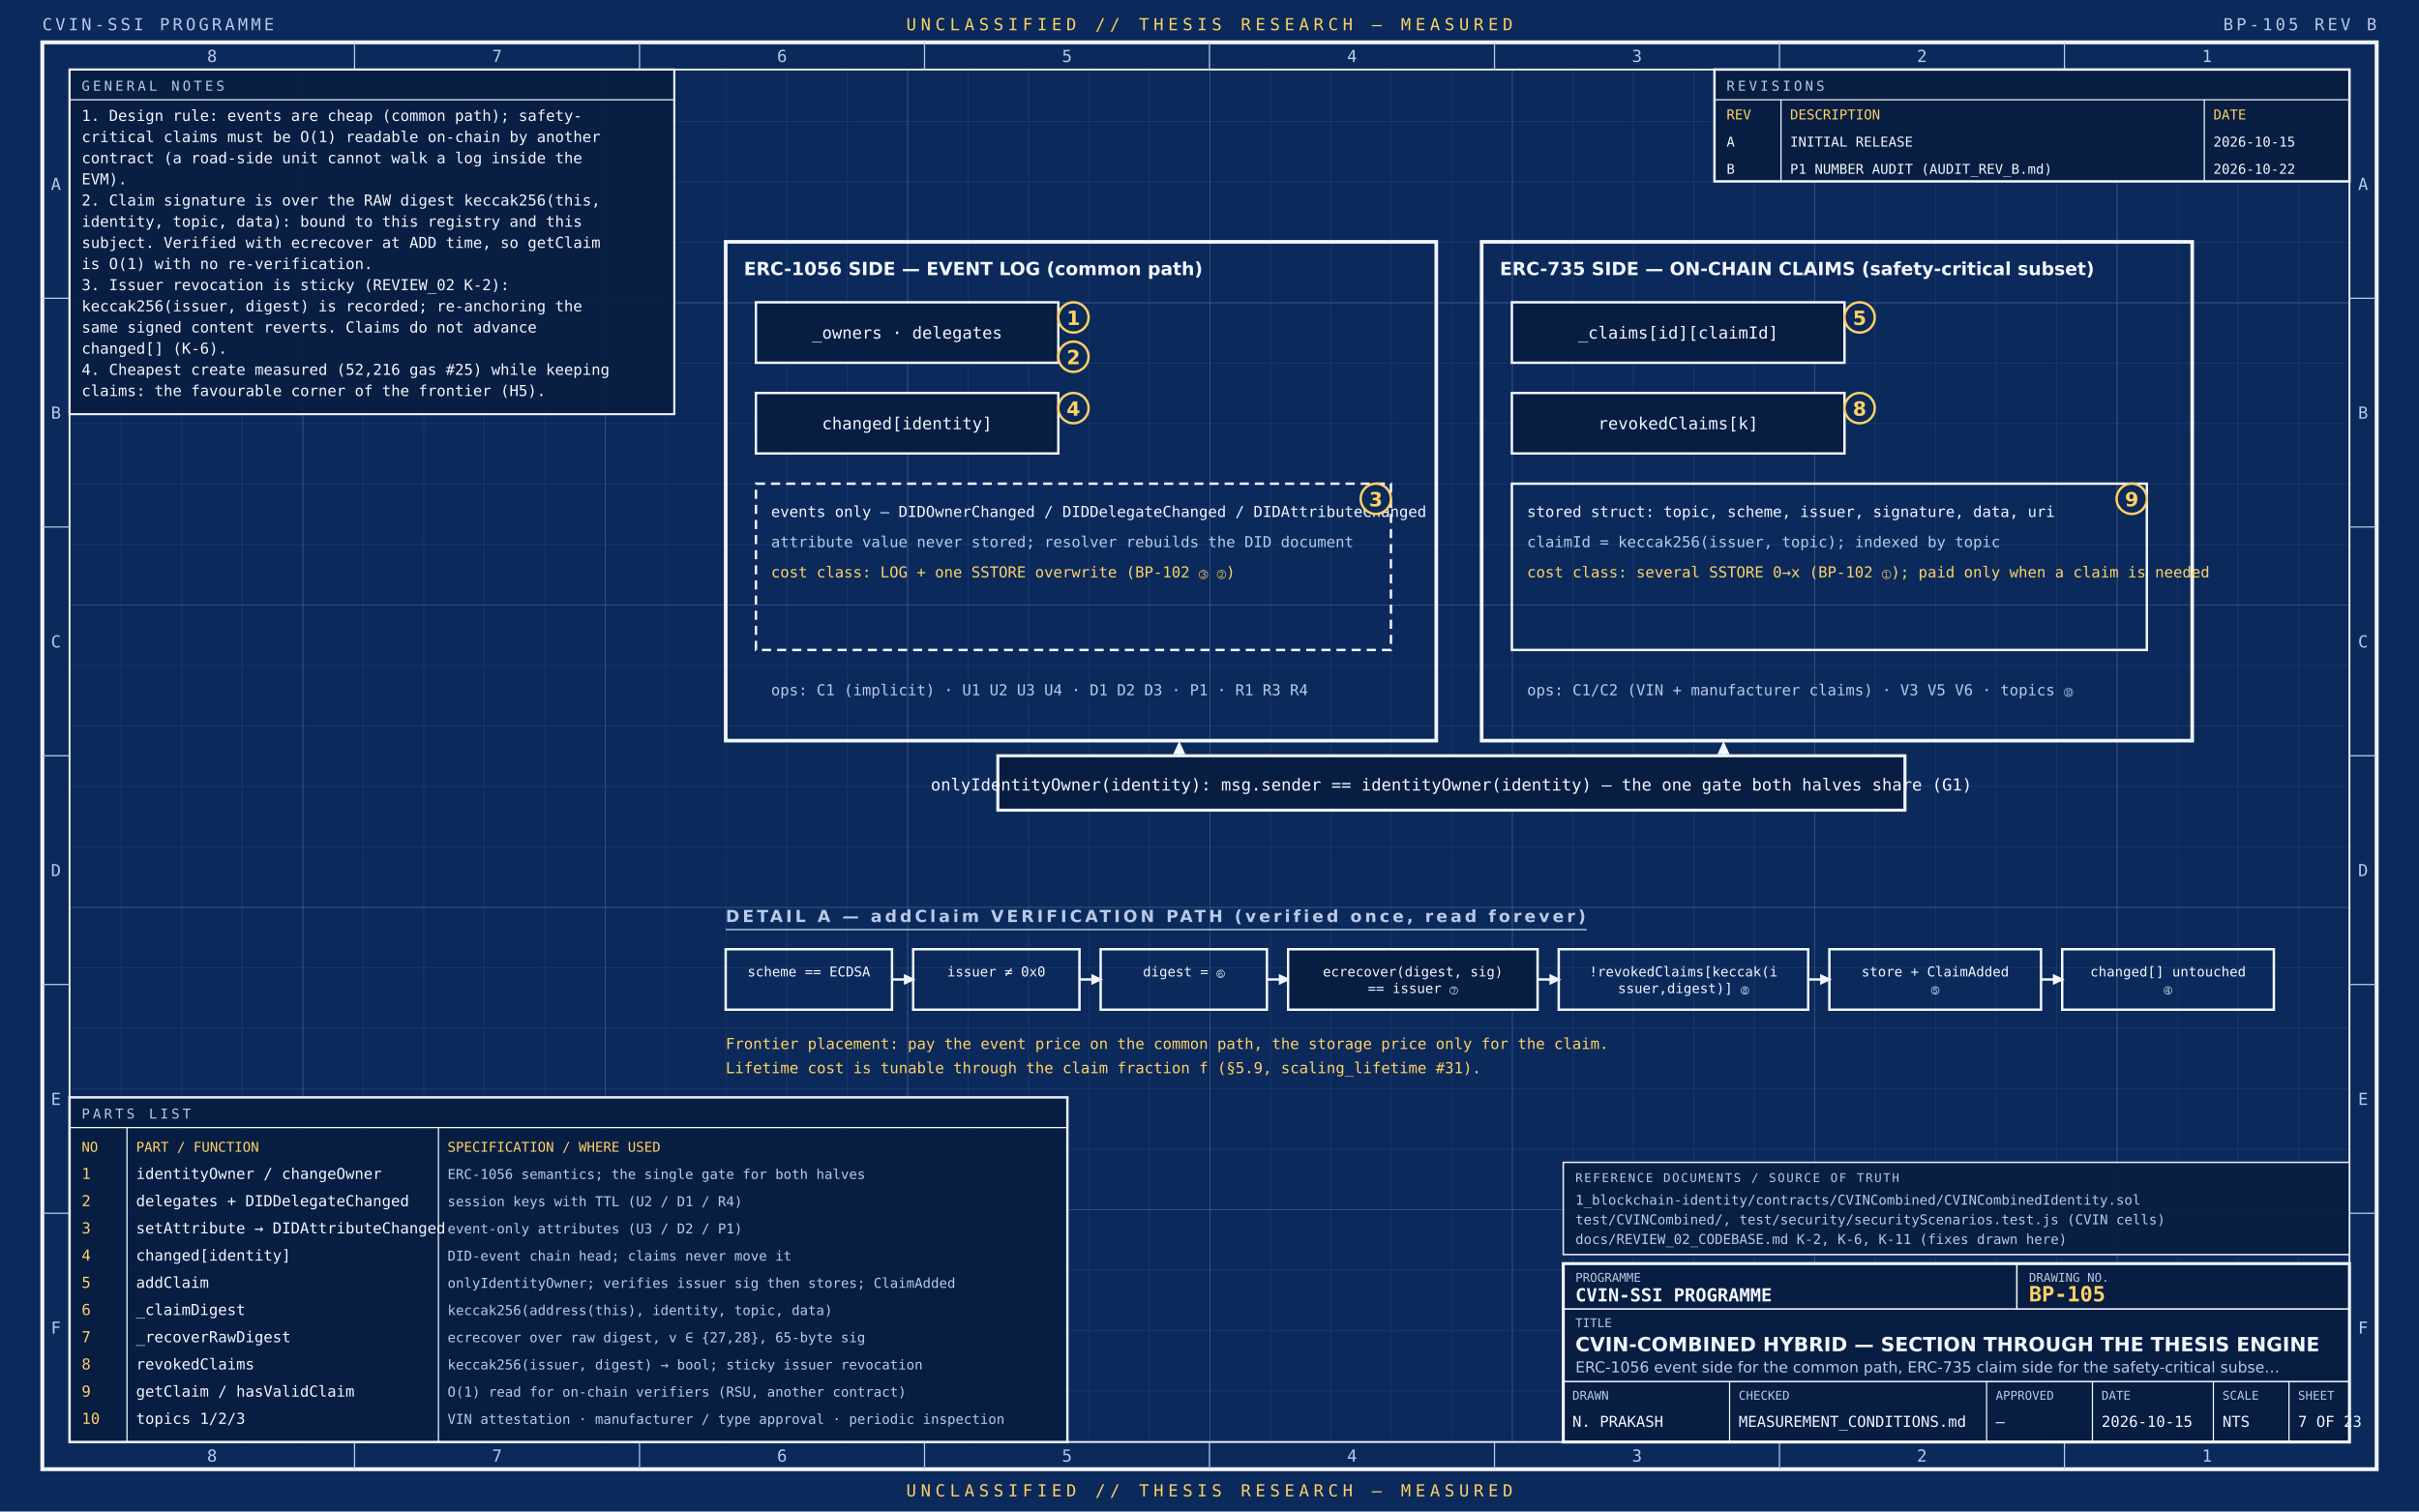
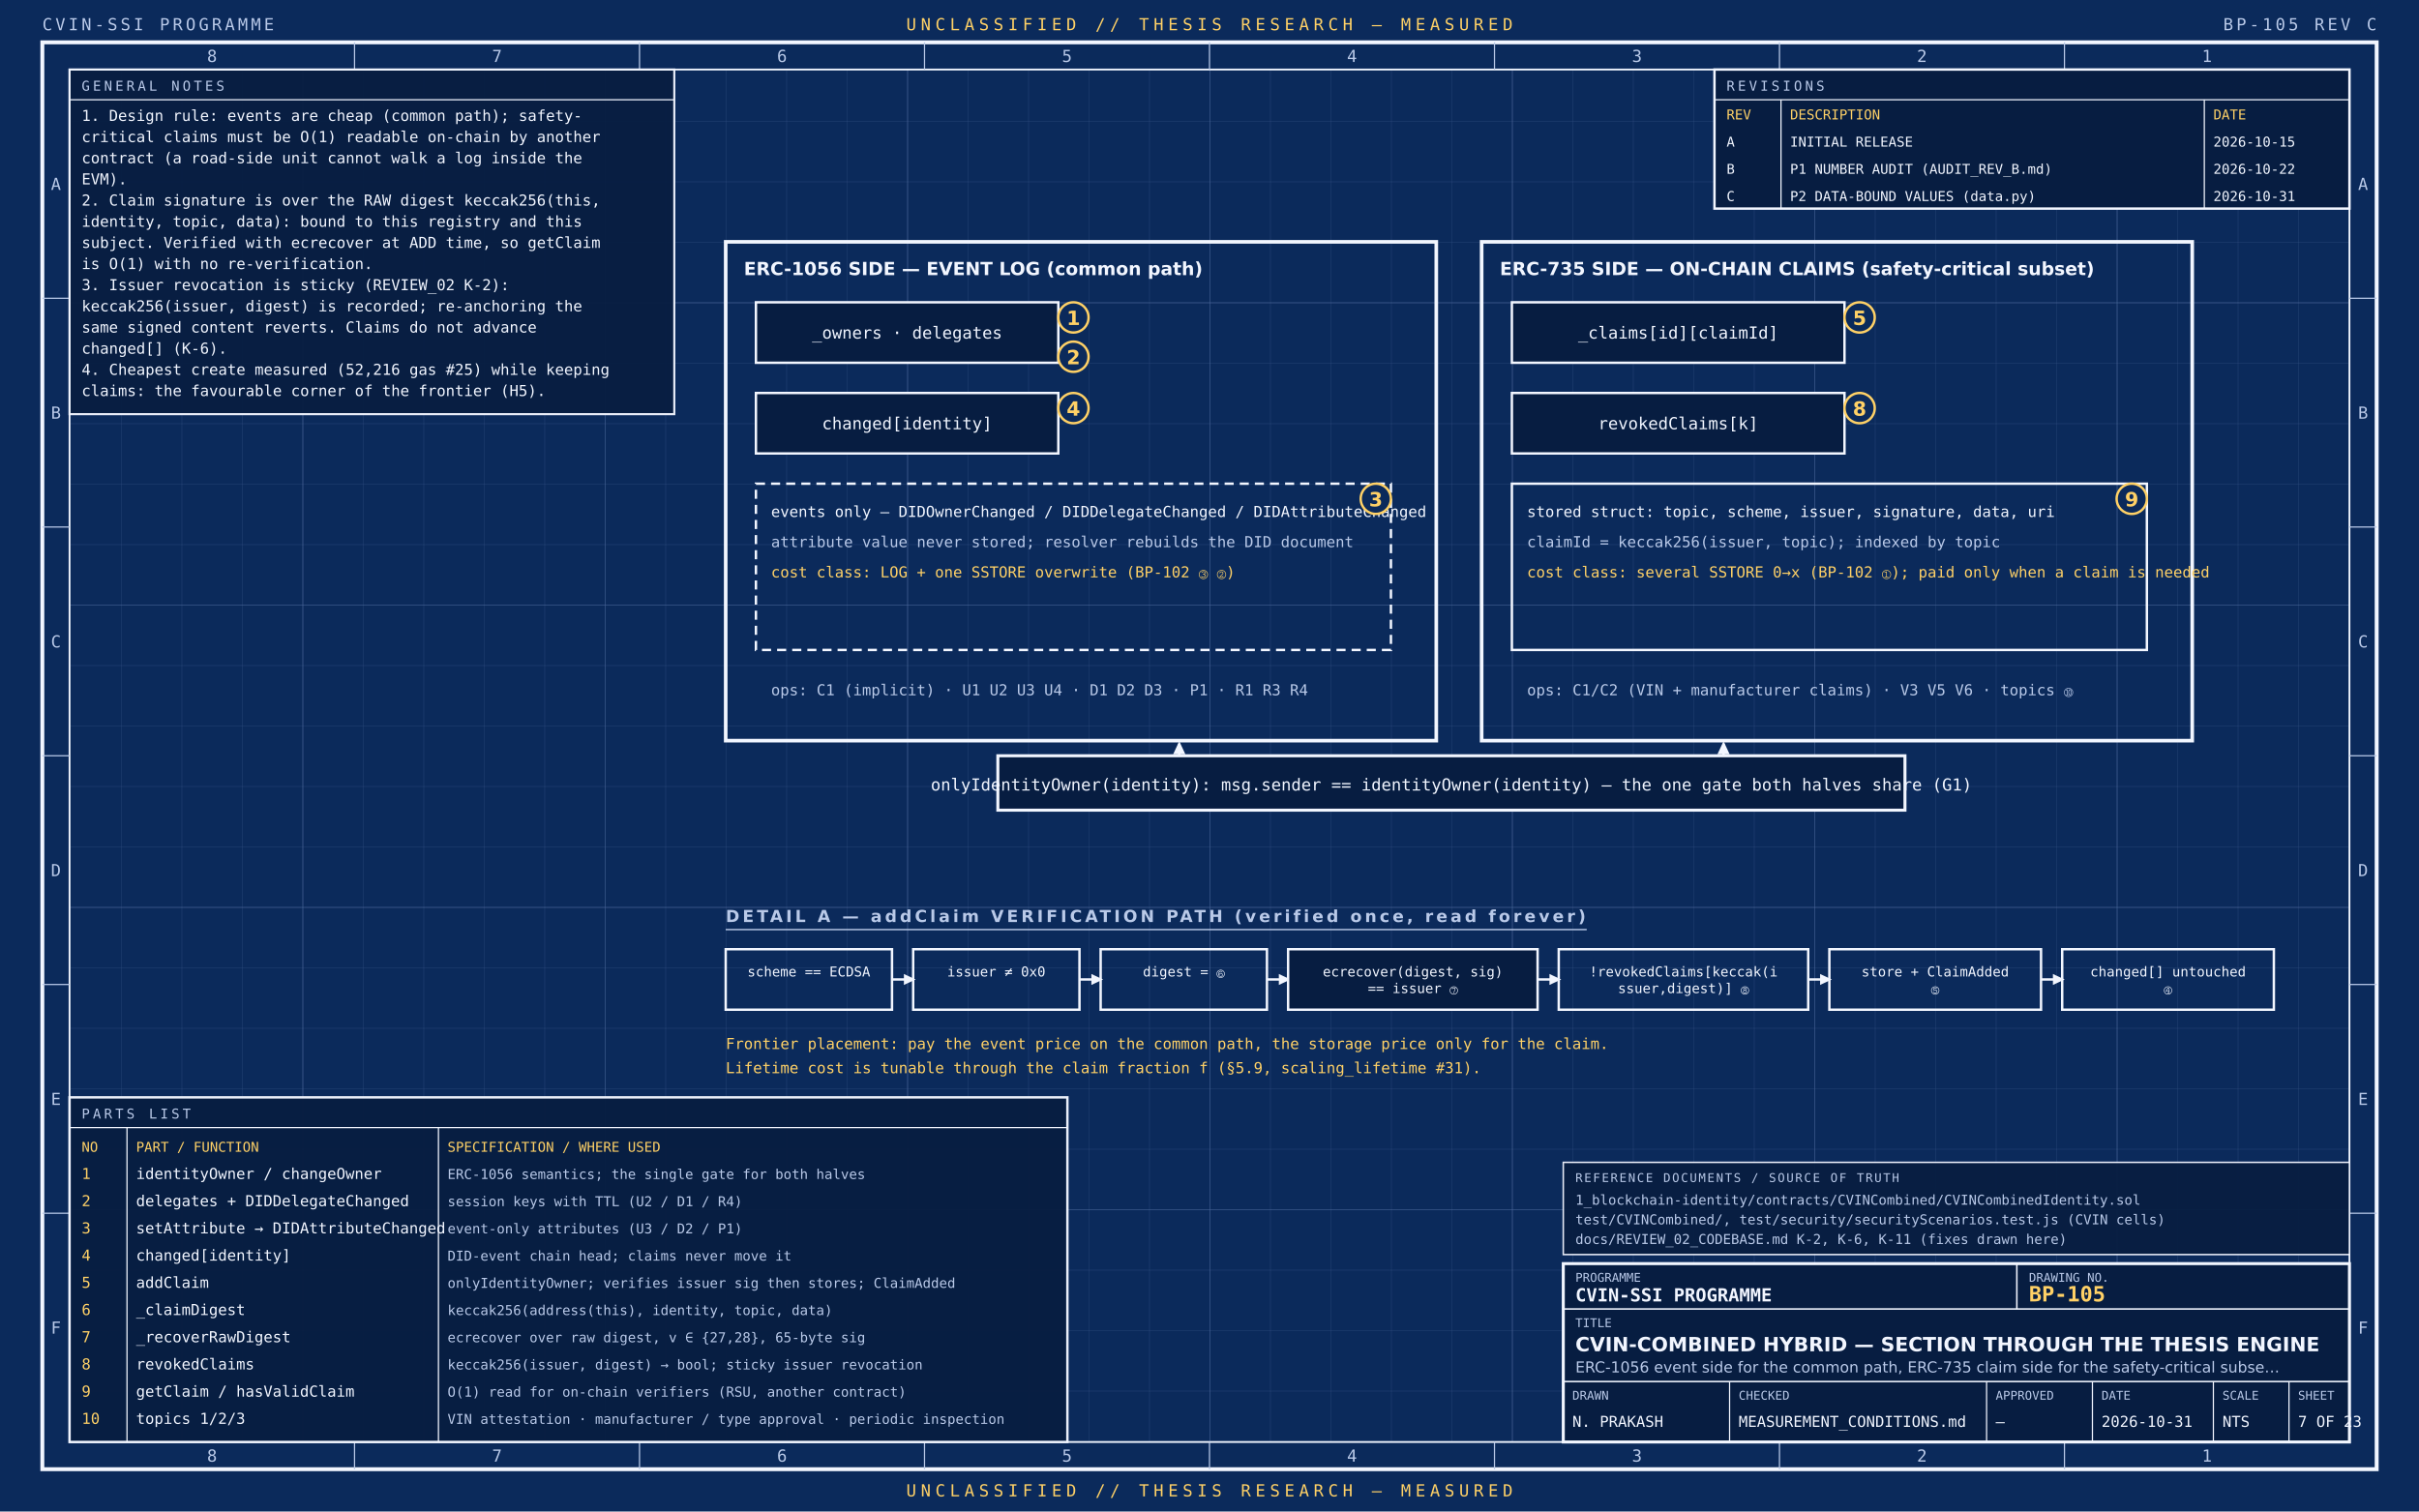
<svg xmlns="http://www.w3.org/2000/svg" width="1600" height="1000" viewBox="0 0 1600 1000">
  <defs>
    <pattern id="grid" width="40" height="40" patternUnits="userSpaceOnUse">
      <path d="M 40 0 L 0 0 0 40" fill="none" stroke="#5c78ad" stroke-width="0.35" opacity="0.55" />
    </pattern>
    <pattern id="grid2" width="200" height="200" patternUnits="userSpaceOnUse">
      <path d="M 200 0 L 0 0 0 200" fill="none" stroke="#5c78ad" stroke-width="0.7" opacity="0.6" />
    </pattern>
  </defs>
  <rect width="1600" height="1000" fill="#0b2a5b" />
  <rect x="46" y="46" width="1508" height="908" fill="url(#grid)" />
  <rect x="46" y="46" width="1508" height="908" fill="url(#grid2)" />
  <rect x="28" y="28" width="1544" height="944" fill="none" stroke="#f2f6ff" stroke-width="2.6" />
  <rect x="46" y="46" width="1508" height="908" fill="none" stroke="#f2f6ff" stroke-width="1.2" />
  <text x="140.25" y="41" font-family="DejaVu Sans Mono, Menlo, Consolas, monospace" font-size="11" fill="#b9c9e8" text-anchor="middle">8</text>
  <text x="140.25" y="967" font-family="DejaVu Sans Mono, Menlo, Consolas, monospace" font-size="11" fill="#b9c9e8" text-anchor="middle">8</text>
  <text x="328.75" y="41" font-family="DejaVu Sans Mono, Menlo, Consolas, monospace" font-size="11" fill="#b9c9e8" text-anchor="middle">7</text>
  <text x="328.75" y="967" font-family="DejaVu Sans Mono, Menlo, Consolas, monospace" font-size="11" fill="#b9c9e8" text-anchor="middle">7</text>
  <line x1="234.5" y1="28" x2="234.5" y2="46" stroke="#b9c9e8" stroke-width="0.8" />
  <line x1="234.5" y1="954" x2="234.5" y2="972" stroke="#b9c9e8" stroke-width="0.8" />
  <text x="517.25" y="41" font-family="DejaVu Sans Mono, Menlo, Consolas, monospace" font-size="11" fill="#b9c9e8" text-anchor="middle">6</text>
  <text x="517.25" y="967" font-family="DejaVu Sans Mono, Menlo, Consolas, monospace" font-size="11" fill="#b9c9e8" text-anchor="middle">6</text>
  <line x1="423.0" y1="28" x2="423.0" y2="46" stroke="#b9c9e8" stroke-width="0.8" />
  <line x1="423.0" y1="954" x2="423.0" y2="972" stroke="#b9c9e8" stroke-width="0.8" />
  <text x="705.75" y="41" font-family="DejaVu Sans Mono, Menlo, Consolas, monospace" font-size="11" fill="#b9c9e8" text-anchor="middle">5</text>
  <text x="705.75" y="967" font-family="DejaVu Sans Mono, Menlo, Consolas, monospace" font-size="11" fill="#b9c9e8" text-anchor="middle">5</text>
  <line x1="611.5" y1="28" x2="611.5" y2="46" stroke="#b9c9e8" stroke-width="0.8" />
  <line x1="611.5" y1="954" x2="611.5" y2="972" stroke="#b9c9e8" stroke-width="0.8" />
  <text x="894.25" y="41" font-family="DejaVu Sans Mono, Menlo, Consolas, monospace" font-size="11" fill="#b9c9e8" text-anchor="middle">4</text>
  <text x="894.25" y="967" font-family="DejaVu Sans Mono, Menlo, Consolas, monospace" font-size="11" fill="#b9c9e8" text-anchor="middle">4</text>
  <line x1="800.0" y1="28" x2="800.0" y2="46" stroke="#b9c9e8" stroke-width="0.8" />
  <line x1="800.0" y1="954" x2="800.0" y2="972" stroke="#b9c9e8" stroke-width="0.8" />
  <text x="1082.75" y="41" font-family="DejaVu Sans Mono, Menlo, Consolas, monospace" font-size="11" fill="#b9c9e8" text-anchor="middle">3</text>
  <text x="1082.75" y="967" font-family="DejaVu Sans Mono, Menlo, Consolas, monospace" font-size="11" fill="#b9c9e8" text-anchor="middle">3</text>
  <line x1="988.5" y1="28" x2="988.5" y2="46" stroke="#b9c9e8" stroke-width="0.8" />
  <line x1="988.5" y1="954" x2="988.5" y2="972" stroke="#b9c9e8" stroke-width="0.8" />
  <text x="1271.25" y="41" font-family="DejaVu Sans Mono, Menlo, Consolas, monospace" font-size="11" fill="#b9c9e8" text-anchor="middle">2</text>
  <text x="1271.25" y="967" font-family="DejaVu Sans Mono, Menlo, Consolas, monospace" font-size="11" fill="#b9c9e8" text-anchor="middle">2</text>
  <line x1="1177.0" y1="28" x2="1177.0" y2="46" stroke="#b9c9e8" stroke-width="0.8" />
  <line x1="1177.0" y1="954" x2="1177.0" y2="972" stroke="#b9c9e8" stroke-width="0.8" />
  <text x="1459.75" y="41" font-family="DejaVu Sans Mono, Menlo, Consolas, monospace" font-size="11" fill="#b9c9e8" text-anchor="middle">1</text>
  <text x="1459.75" y="967" font-family="DejaVu Sans Mono, Menlo, Consolas, monospace" font-size="11" fill="#b9c9e8" text-anchor="middle">1</text>
  <line x1="1365.5" y1="28" x2="1365.5" y2="46" stroke="#b9c9e8" stroke-width="0.8" />
  <line x1="1365.5" y1="954" x2="1365.5" y2="972" stroke="#b9c9e8" stroke-width="0.8" />
  <text x="37" y="125.667" font-family="DejaVu Sans Mono, Menlo, Consolas, monospace" font-size="11" fill="#b9c9e8" text-anchor="middle">A</text>
  <text x="1563" y="125.667" font-family="DejaVu Sans Mono, Menlo, Consolas, monospace" font-size="11" fill="#b9c9e8" text-anchor="middle">A</text>
  <text x="37" y="277.0" font-family="DejaVu Sans Mono, Menlo, Consolas, monospace" font-size="11" fill="#b9c9e8" text-anchor="middle">B</text>
  <text x="1563" y="277.0" font-family="DejaVu Sans Mono, Menlo, Consolas, monospace" font-size="11" fill="#b9c9e8" text-anchor="middle">B</text>
  <line x1="28" y1="197.333" x2="46" y2="197.333" stroke="#b9c9e8" stroke-width="0.8" />
  <line x1="1554" y1="197.333" x2="1572" y2="197.333" stroke="#b9c9e8" stroke-width="0.8" />
  <text x="37" y="428.333" font-family="DejaVu Sans Mono, Menlo, Consolas, monospace" font-size="11" fill="#b9c9e8" text-anchor="middle">C</text>
  <text x="1563" y="428.333" font-family="DejaVu Sans Mono, Menlo, Consolas, monospace" font-size="11" fill="#b9c9e8" text-anchor="middle">C</text>
  <line x1="28" y1="348.667" x2="46" y2="348.667" stroke="#b9c9e8" stroke-width="0.8" />
  <line x1="1554" y1="348.667" x2="1572" y2="348.667" stroke="#b9c9e8" stroke-width="0.8" />
  <text x="37" y="579.667" font-family="DejaVu Sans Mono, Menlo, Consolas, monospace" font-size="11" fill="#b9c9e8" text-anchor="middle">D</text>
  <text x="1563" y="579.667" font-family="DejaVu Sans Mono, Menlo, Consolas, monospace" font-size="11" fill="#b9c9e8" text-anchor="middle">D</text>
  <line x1="28" y1="500.0" x2="46" y2="500.0" stroke="#b9c9e8" stroke-width="0.8" />
  <line x1="1554" y1="500.0" x2="1572" y2="500.0" stroke="#b9c9e8" stroke-width="0.8" />
  <text x="37" y="731.0" font-family="DejaVu Sans Mono, Menlo, Consolas, monospace" font-size="11" fill="#b9c9e8" text-anchor="middle">E</text>
  <text x="1563" y="731.0" font-family="DejaVu Sans Mono, Menlo, Consolas, monospace" font-size="11" fill="#b9c9e8" text-anchor="middle">E</text>
  <line x1="28" y1="651.333" x2="46" y2="651.333" stroke="#b9c9e8" stroke-width="0.8" />
  <line x1="1554" y1="651.333" x2="1572" y2="651.333" stroke="#b9c9e8" stroke-width="0.8" />
  <text x="37" y="882.333" font-family="DejaVu Sans Mono, Menlo, Consolas, monospace" font-size="11" fill="#b9c9e8" text-anchor="middle">F</text>
  <text x="1563" y="882.333" font-family="DejaVu Sans Mono, Menlo, Consolas, monospace" font-size="11" fill="#b9c9e8" text-anchor="middle">F</text>
  <line x1="28" y1="802.667" x2="46" y2="802.667" stroke="#b9c9e8" stroke-width="0.8" />
  <line x1="1554" y1="802.667" x2="1572" y2="802.667" stroke="#b9c9e8" stroke-width="0.8" />
  <text x="800.0" y="20" font-family="DejaVu Sans Mono, Menlo, Consolas, monospace" font-size="11" fill="#ffd166" text-anchor="middle" letter-spacing="3">UNCLASSIFIED // THESIS RESEARCH — MEASURED</text>
  <text x="800.0" y="990" font-family="DejaVu Sans Mono, Menlo, Consolas, monospace" font-size="11" fill="#ffd166" text-anchor="middle" letter-spacing="3">UNCLASSIFIED // THESIS RESEARCH — MEASURED</text>
  <text x="28" y="20" font-family="DejaVu Sans Mono, Menlo, Consolas, monospace" font-size="11" fill="#b9c9e8" letter-spacing="2">CVIN-SSI PROGRAMME</text>
-   <text x="1572" y="20" font-family="DejaVu Sans Mono, Menlo, Consolas, monospace" font-size="11" fill="#b9c9e8" text-anchor="end" letter-spacing="2">BP-105  REV B</text>
+   <text x="1572" y="20" font-family="DejaVu Sans Mono, Menlo, Consolas, monospace" font-size="11" fill="#b9c9e8" text-anchor="end" letter-spacing="2">BP-105  REV C</text>
  <rect x="480" y="160" width="470" height="330" rx="0" fill="none" stroke="#f2f6ff" stroke-width="2.4" opacity="1.0" />
  <text x="492" y="182" font-family="DejaVu Sans, Helvetica, Arial, sans-serif" font-size="12" fill="#f2f6ff" text-anchor="start" font-weight="bold" opacity="1.0">ERC-1056 SIDE — EVENT LOG (common path)</text>
  <rect x="500" y="200" width="200" height="40" rx="0" fill="#071d41" stroke="#f2f6ff" stroke-width="1.6" opacity="1.0" />
  <text x="600" y="224" font-family="DejaVu Sans Mono, Menlo, Consolas, monospace" font-size="11" fill="#f2f6ff" text-anchor="middle" font-weight="normal" opacity="1.0">_owners · delegates</text>
  <circle cx="710" cy="210" r="10" fill="#0b2a5b" stroke="#ffd166" stroke-width="1.6" />
  <text x="710" y="215" font-family="DejaVu Sans, Helvetica, Arial, sans-serif" font-size="13" fill="#ffd166" text-anchor="middle" font-weight="bold" opacity="1.0">1</text>
  <circle cx="710" cy="236" r="10" fill="#0b2a5b" stroke="#ffd166" stroke-width="1.6" />
  <text x="710" y="241" font-family="DejaVu Sans, Helvetica, Arial, sans-serif" font-size="13" fill="#ffd166" text-anchor="middle" font-weight="bold" opacity="1.0">2</text>
  <rect x="500" y="260" width="200" height="40" rx="0" fill="#071d41" stroke="#f2f6ff" stroke-width="1.6" opacity="1.0" />
  <text x="600" y="284" font-family="DejaVu Sans Mono, Menlo, Consolas, monospace" font-size="11" fill="#f2f6ff" text-anchor="middle" font-weight="normal" opacity="1.0">changed[identity]</text>
  <circle cx="710" cy="270" r="10" fill="#0b2a5b" stroke="#ffd166" stroke-width="1.6" />
  <text x="710" y="275" font-family="DejaVu Sans, Helvetica, Arial, sans-serif" font-size="13" fill="#ffd166" text-anchor="middle" font-weight="bold" opacity="1.0">4</text>
  <rect x="500" y="320" width="420" height="110" rx="0" fill="none" stroke="#f2f6ff" stroke-width="1.6" opacity="1.0" stroke-dasharray="6,4" />
  <text x="510" y="342" font-family="DejaVu Sans Mono, Menlo, Consolas, monospace" font-size="10" fill="#f2f6ff" text-anchor="start" font-weight="normal" opacity="1.0">events only — DIDOwnerChanged / DIDDelegateChanged / DIDAttributeChanged</text>
  <text x="510" y="362" font-family="DejaVu Sans Mono, Menlo, Consolas, monospace" font-size="10" fill="#b9c9e8" text-anchor="start" font-weight="normal" opacity="1.0">attribute value never stored; resolver rebuilds the DID document</text>
  <text x="510" y="382" font-family="DejaVu Sans Mono, Menlo, Consolas, monospace" font-size="10" fill="#ffd166" text-anchor="start" font-weight="normal" opacity="1.0">cost class: LOG + one SSTORE overwrite (BP-102 ③ ②)</text>
  <circle cx="910" cy="330" r="10" fill="#0b2a5b" stroke="#ffd166" stroke-width="1.6" />
  <text x="910" y="335" font-family="DejaVu Sans, Helvetica, Arial, sans-serif" font-size="13" fill="#ffd166" text-anchor="middle" font-weight="bold" opacity="1.0">3</text>
  <text x="510" y="460" font-family="DejaVu Sans Mono, Menlo, Consolas, monospace" font-size="10" fill="#b9c9e8" text-anchor="start" font-weight="normal" opacity="1.0">ops: C1 (implicit) · U1 U2 U3 U4 · D1 D2 D3 · P1 · R1 R3 R4</text>
  <rect x="980" y="160" width="470" height="330" rx="0" fill="none" stroke="#f2f6ff" stroke-width="2.4" opacity="1.0" />
  <text x="992" y="182" font-family="DejaVu Sans, Helvetica, Arial, sans-serif" font-size="12" fill="#f2f6ff" text-anchor="start" font-weight="bold" opacity="1.0">ERC-735 SIDE — ON-CHAIN CLAIMS (safety-critical subset)</text>
  <rect x="1000" y="200" width="220" height="40" rx="0" fill="#071d41" stroke="#f2f6ff" stroke-width="1.6" opacity="1.0" />
  <text x="1110" y="224" font-family="DejaVu Sans Mono, Menlo, Consolas, monospace" font-size="11" fill="#f2f6ff" text-anchor="middle" font-weight="normal" opacity="1.0">_claims[id][claimId]</text>
  <circle cx="1230" cy="210" r="10" fill="#0b2a5b" stroke="#ffd166" stroke-width="1.6" />
  <text x="1230" y="215" font-family="DejaVu Sans, Helvetica, Arial, sans-serif" font-size="13" fill="#ffd166" text-anchor="middle" font-weight="bold" opacity="1.0">5</text>
  <rect x="1000" y="260" width="220" height="40" rx="0" fill="#071d41" stroke="#f2f6ff" stroke-width="1.6" opacity="1.0" />
  <text x="1110" y="284" font-family="DejaVu Sans Mono, Menlo, Consolas, monospace" font-size="11" fill="#f2f6ff" text-anchor="middle" font-weight="normal" opacity="1.0">revokedClaims[k]</text>
  <circle cx="1230" cy="270" r="10" fill="#0b2a5b" stroke="#ffd166" stroke-width="1.6" />
  <text x="1230" y="275" font-family="DejaVu Sans, Helvetica, Arial, sans-serif" font-size="13" fill="#ffd166" text-anchor="middle" font-weight="bold" opacity="1.0">8</text>
  <rect x="1000" y="320" width="420" height="110" rx="0" fill="none" stroke="#f2f6ff" stroke-width="1.6" opacity="1.0" />
  <text x="1010" y="342" font-family="DejaVu Sans Mono, Menlo, Consolas, monospace" font-size="10" fill="#f2f6ff" text-anchor="start" font-weight="normal" opacity="1.0">stored struct: topic, scheme, issuer, signature, data, uri</text>
  <text x="1010" y="362" font-family="DejaVu Sans Mono, Menlo, Consolas, monospace" font-size="10" fill="#b9c9e8" text-anchor="start" font-weight="normal" opacity="1.0">claimId = keccak256(issuer, topic); indexed by topic</text>
  <text x="1010" y="382" font-family="DejaVu Sans Mono, Menlo, Consolas, monospace" font-size="10" fill="#ffd166" text-anchor="start" font-weight="normal" opacity="1.0">cost class: several SSTORE 0→x (BP-102 ①); paid only when a claim is needed</text>
  <circle cx="1410" cy="330" r="10" fill="#0b2a5b" stroke="#ffd166" stroke-width="1.6" />
  <text x="1410" y="335" font-family="DejaVu Sans, Helvetica, Arial, sans-serif" font-size="13" fill="#ffd166" text-anchor="middle" font-weight="bold" opacity="1.0">9</text>
  <text x="1010" y="460" font-family="DejaVu Sans Mono, Menlo, Consolas, monospace" font-size="10" fill="#b9c9e8" text-anchor="start" font-weight="normal" opacity="1.0">ops: C1/C2 (VIN + manufacturer claims) · V3 V5 V6 · topics ⑩</text>
  <rect x="660" y="500" width="600" height="36" rx="0" fill="#071d41" stroke="#f2f6ff" stroke-width="2.0" opacity="1.0" />
  <text x="960" y="523" font-family="DejaVu Sans Mono, Menlo, Consolas, monospace" font-size="11" fill="#f2f6ff" text-anchor="middle" font-weight="normal" opacity="1.0">onlyIdentityOwner(identity): msg.sender == identityOwner(identity)   — the one gate both halves share (G1)</text>
  <line x1="780" y1="500" x2="780" y2="492" stroke="#f2f6ff" stroke-width="1.6" opacity="1.0" />
  <polygon points="782.958,498.344 780,492 777.042,498.344" fill="#f2f6ff" stroke="#f2f6ff" stroke-width="1.4" />
  <line x1="1140" y1="500" x2="1140" y2="492" stroke="#f2f6ff" stroke-width="1.6" opacity="1.0" />
  <polygon points="1142.958,498.344 1140,492 1137.042,498.344" fill="#f2f6ff" stroke="#f2f6ff" stroke-width="1.4" />
  <text x="480" y="610" font-family="DejaVu Sans, Helvetica, Arial, sans-serif" font-size="11" fill="#b9c9e8" text-anchor="start" font-weight="bold" opacity="1.0" letter-spacing="2">DETAIL A — addClaim VERIFICATION PATH (verified once, read forever)</text>
  <line x1="480" y1="615" x2="1049.5" y2="615" stroke="#b9c9e8" stroke-width="0.9" opacity="1.0" />
  <rect x="480" y="628" width="110" height="40" rx="0" fill="none" stroke="#f2f6ff" stroke-width="1.6" opacity="1.0" />
  <text x="535.0" y="646" font-family="DejaVu Sans Mono, Menlo, Consolas, monospace" font-size="9" fill="#f2f6ff" text-anchor="middle" font-weight="normal" opacity="1.0">scheme == ECDSA</text>
  <line x1="590" y1="648" x2="604" y2="648" stroke="#f2f6ff" stroke-width="1.6" opacity="1.0" />
  <polygon points="598.562,650.536 604,648 598.562,645.464" fill="#f2f6ff" stroke="#f2f6ff" stroke-width="1.4" />
  <rect x="604" y="628" width="110" height="40" rx="0" fill="none" stroke="#f2f6ff" stroke-width="1.6" opacity="1.0" />
  <text x="659.0" y="646" font-family="DejaVu Sans Mono, Menlo, Consolas, monospace" font-size="9" fill="#f2f6ff" text-anchor="middle" font-weight="normal" opacity="1.0">issuer ≠ 0x0</text>
  <line x1="714" y1="648" x2="728" y2="648" stroke="#f2f6ff" stroke-width="1.6" opacity="1.0" />
  <polygon points="722.562,650.536 728,648 722.562,645.464" fill="#f2f6ff" stroke="#f2f6ff" stroke-width="1.4" />
  <rect x="728" y="628" width="110" height="40" rx="0" fill="none" stroke="#f2f6ff" stroke-width="1.6" opacity="1.0" />
  <text x="783.0" y="646" font-family="DejaVu Sans Mono, Menlo, Consolas, monospace" font-size="9" fill="#f2f6ff" text-anchor="middle" font-weight="normal" opacity="1.0">digest = ⑥</text>
  <line x1="838" y1="648" x2="852" y2="648" stroke="#f2f6ff" stroke-width="1.6" opacity="1.0" />
  <polygon points="846.562,650.536 852,648 846.562,645.464" fill="#f2f6ff" stroke="#f2f6ff" stroke-width="1.4" />
  <rect x="852" y="628" width="165" height="40" rx="0" fill="#071d41" stroke="#f2f6ff" stroke-width="1.6" opacity="1.0" />
  <text x="934.5" y="646" font-family="DejaVu Sans Mono, Menlo, Consolas, monospace" font-size="9" fill="#f2f6ff" text-anchor="middle" font-weight="normal" opacity="1.0">ecrecover(digest, sig)</text>
  <text x="934.5" y="657" font-family="DejaVu Sans Mono, Menlo, Consolas, monospace" font-size="9" fill="#f2f6ff" text-anchor="middle" font-weight="normal" opacity="1.0">== issuer  ⑦</text>
  <line x1="1017" y1="648" x2="1031" y2="648" stroke="#f2f6ff" stroke-width="1.6" opacity="1.0" />
  <polygon points="1025.562,650.536 1031,648 1025.562,645.464" fill="#f2f6ff" stroke="#f2f6ff" stroke-width="1.4" />
  <rect x="1031" y="628" width="165" height="40" rx="0" fill="none" stroke="#f2f6ff" stroke-width="1.6" opacity="1.0" />
  <text x="1113.5" y="646" font-family="DejaVu Sans Mono, Menlo, Consolas, monospace" font-size="9" fill="#f2f6ff" text-anchor="middle" font-weight="normal" opacity="1.0">!revokedClaims[keccak(i</text>
  <text x="1113.5" y="657" font-family="DejaVu Sans Mono, Menlo, Consolas, monospace" font-size="9" fill="#f2f6ff" text-anchor="middle" font-weight="normal" opacity="1.0">ssuer,digest)]  ⑧</text>
  <line x1="1196" y1="648" x2="1210" y2="648" stroke="#f2f6ff" stroke-width="1.6" opacity="1.0" />
  <polygon points="1204.562,650.536 1210,648 1204.562,645.464" fill="#f2f6ff" stroke="#f2f6ff" stroke-width="1.4" />
  <rect x="1210" y="628" width="140" height="40" rx="0" fill="none" stroke="#f2f6ff" stroke-width="1.6" opacity="1.0" />
  <text x="1280.0" y="646" font-family="DejaVu Sans Mono, Menlo, Consolas, monospace" font-size="9" fill="#f2f6ff" text-anchor="middle" font-weight="normal" opacity="1.0">store + ClaimAdded</text>
  <text x="1280.0" y="657" font-family="DejaVu Sans Mono, Menlo, Consolas, monospace" font-size="9" fill="#f2f6ff" text-anchor="middle" font-weight="normal" opacity="1.0">⑤</text>
  <line x1="1350" y1="648" x2="1364" y2="648" stroke="#f2f6ff" stroke-width="1.6" opacity="1.0" />
  <polygon points="1358.562,650.536 1364,648 1358.562,645.464" fill="#f2f6ff" stroke="#f2f6ff" stroke-width="1.4" />
  <rect x="1364" y="628" width="140" height="40" rx="0" fill="none" stroke="#f2f6ff" stroke-width="1.6" opacity="1.0" />
  <text x="1434.0" y="646" font-family="DejaVu Sans Mono, Menlo, Consolas, monospace" font-size="9" fill="#f2f6ff" text-anchor="middle" font-weight="normal" opacity="1.0">changed[] untouched</text>
  <text x="1434.0" y="657" font-family="DejaVu Sans Mono, Menlo, Consolas, monospace" font-size="9" fill="#f2f6ff" text-anchor="middle" font-weight="normal" opacity="1.0">④</text>
  <text x="480" y="694" font-family="DejaVu Sans Mono, Menlo, Consolas, monospace" font-size="10" fill="#ffd166" text-anchor="start" font-weight="normal" opacity="1.0">Frontier placement: pay the event price on the common path, the storage price only for the claim.</text>
  <text x="480" y="710" font-family="DejaVu Sans Mono, Menlo, Consolas, monospace" font-size="10" fill="#ffd166" text-anchor="start" font-weight="normal" opacity="1.0">Lifetime cost is tunable through the claim fraction f (§5.9, scaling_lifetime #31).</text>
  <rect x="46" y="46" width="400" height="228" rx="0" fill="#071d41" stroke="#f2f6ff" stroke-width="1.4" opacity="0.95" />
  <text x="54" y="60" font-family="DejaVu Sans Mono, Menlo, Consolas, monospace" font-size="9" fill="#b9c9e8" text-anchor="start" font-weight="normal" opacity="1.0" letter-spacing="2">GENERAL NOTES</text>
  <line x1="46" y1="66" x2="446" y2="66" stroke="#f2f6ff" stroke-width="0.8" opacity="1.0" />
  <text x="54" y="80" font-family="DejaVu Sans Mono, Menlo, Consolas, monospace" font-size="10" fill="#f2f6ff" text-anchor="start" font-weight="normal" opacity="1.0">1. Design rule: events are cheap (common path); safety-</text>
  <text x="54" y="94" font-family="DejaVu Sans Mono, Menlo, Consolas, monospace" font-size="10" fill="#f2f6ff" text-anchor="start" font-weight="normal" opacity="1.0">   critical claims must be O(1) readable on-chain by another</text>
  <text x="54" y="108" font-family="DejaVu Sans Mono, Menlo, Consolas, monospace" font-size="10" fill="#f2f6ff" text-anchor="start" font-weight="normal" opacity="1.0">   contract (a road-side unit cannot walk a log inside the</text>
  <text x="54" y="122" font-family="DejaVu Sans Mono, Menlo, Consolas, monospace" font-size="10" fill="#f2f6ff" text-anchor="start" font-weight="normal" opacity="1.0">   EVM).</text>
  <text x="54" y="136" font-family="DejaVu Sans Mono, Menlo, Consolas, monospace" font-size="10" fill="#f2f6ff" text-anchor="start" font-weight="normal" opacity="1.0">2. Claim signature is over the RAW digest keccak256(this,</text>
  <text x="54" y="150" font-family="DejaVu Sans Mono, Menlo, Consolas, monospace" font-size="10" fill="#f2f6ff" text-anchor="start" font-weight="normal" opacity="1.0">   identity, topic, data): bound to this registry and this</text>
  <text x="54" y="164" font-family="DejaVu Sans Mono, Menlo, Consolas, monospace" font-size="10" fill="#f2f6ff" text-anchor="start" font-weight="normal" opacity="1.0">   subject. Verified with ecrecover at ADD time, so getClaim</text>
  <text x="54" y="178" font-family="DejaVu Sans Mono, Menlo, Consolas, monospace" font-size="10" fill="#f2f6ff" text-anchor="start" font-weight="normal" opacity="1.0">   is O(1) with no re-verification.</text>
  <text x="54" y="192" font-family="DejaVu Sans Mono, Menlo, Consolas, monospace" font-size="10" fill="#f2f6ff" text-anchor="start" font-weight="normal" opacity="1.0">3. Issuer revocation is sticky (REVIEW_02 K-2):</text>
  <text x="54" y="206" font-family="DejaVu Sans Mono, Menlo, Consolas, monospace" font-size="10" fill="#f2f6ff" text-anchor="start" font-weight="normal" opacity="1.0">   keccak256(issuer, digest) is recorded; re-anchoring the</text>
  <text x="54" y="220" font-family="DejaVu Sans Mono, Menlo, Consolas, monospace" font-size="10" fill="#f2f6ff" text-anchor="start" font-weight="normal" opacity="1.0">   same signed content reverts. Claims do not advance</text>
  <text x="54" y="234" font-family="DejaVu Sans Mono, Menlo, Consolas, monospace" font-size="10" fill="#f2f6ff" text-anchor="start" font-weight="normal" opacity="1.0">   changed[] (K-6).</text>
  <text x="54" y="248" font-family="DejaVu Sans Mono, Menlo, Consolas, monospace" font-size="10" fill="#f2f6ff" text-anchor="start" font-weight="normal" opacity="1.0">4. Cheapest create measured (52,216 gas #25) while keeping</text>
  <text x="54" y="262" font-family="DejaVu Sans Mono, Menlo, Consolas, monospace" font-size="10" fill="#f2f6ff" text-anchor="start" font-weight="normal" opacity="1.0">   claims: the favourable corner of the frontier (H5).</text>
-   <rect x="1134" y="46" width="420" height="74" rx="0" fill="#071d41" stroke="#f2f6ff" stroke-width="1.6" opacity="1.0" />
+   <rect x="1134" y="46" width="420" height="92" rx="0" fill="#071d41" stroke="#f2f6ff" stroke-width="1.6" opacity="1.0" />
  <text x="1142" y="60" font-family="DejaVu Sans Mono, Menlo, Consolas, monospace" font-size="9" fill="#b9c9e8" text-anchor="start" font-weight="normal" opacity="1.0" letter-spacing="2">REVISIONS</text>
  <line x1="1134" y1="66" x2="1554" y2="66" stroke="#f2f6ff" stroke-width="0.8" opacity="1.0" />
  <text x="1142" y="79" font-family="DejaVu Sans Mono, Menlo, Consolas, monospace" font-size="9" fill="#ffd166" text-anchor="start" font-weight="normal" opacity="1.0">REV</text>
  <text x="1184" y="79" font-family="DejaVu Sans Mono, Menlo, Consolas, monospace" font-size="9" fill="#ffd166" text-anchor="start" font-weight="normal" opacity="1.0">DESCRIPTION</text>
  <text x="1464" y="79" font-family="DejaVu Sans Mono, Menlo, Consolas, monospace" font-size="9" fill="#ffd166" text-anchor="start" font-weight="normal" opacity="1.0">DATE</text>
  <text x="1142" y="97" font-family="DejaVu Sans Mono, Menlo, Consolas, monospace" font-size="9" fill="#f2f6ff" text-anchor="start" font-weight="normal" opacity="1.0">A</text>
  <text x="1184" y="97" font-family="DejaVu Sans Mono, Menlo, Consolas, monospace" font-size="9" fill="#f2f6ff" text-anchor="start" font-weight="normal" opacity="1.0">INITIAL RELEASE</text>
  <text x="1464" y="97" font-family="DejaVu Sans Mono, Menlo, Consolas, monospace" font-size="9" fill="#f2f6ff" text-anchor="start" font-weight="normal" opacity="1.0">2026-10-15</text>
  <text x="1142" y="115" font-family="DejaVu Sans Mono, Menlo, Consolas, monospace" font-size="9" fill="#f2f6ff" text-anchor="start" font-weight="normal" opacity="1.0">B</text>
  <text x="1184" y="115" font-family="DejaVu Sans Mono, Menlo, Consolas, monospace" font-size="9" fill="#f2f6ff" text-anchor="start" font-weight="normal" opacity="1.0">P1 NUMBER AUDIT (AUDIT_REV_B.md)</text>
  <text x="1464" y="115" font-family="DejaVu Sans Mono, Menlo, Consolas, monospace" font-size="9" fill="#f2f6ff" text-anchor="start" font-weight="normal" opacity="1.0">2026-10-22</text>
-   <line x1="1178" y1="66" x2="1178" y2="120" stroke="#f2f6ff" stroke-width="0.8" opacity="1.0" />
-   <line x1="1458" y1="66" x2="1458" y2="120" stroke="#f2f6ff" stroke-width="0.8" opacity="1.0" />
+   <text x="1142" y="133" font-family="DejaVu Sans Mono, Menlo, Consolas, monospace" font-size="9" fill="#f2f6ff" text-anchor="start" font-weight="normal" opacity="1.0">C</text>
+   <text x="1184" y="133" font-family="DejaVu Sans Mono, Menlo, Consolas, monospace" font-size="9" fill="#f2f6ff" text-anchor="start" font-weight="normal" opacity="1.0">P2 DATA-BOUND VALUES (data.py)</text>
+   <text x="1464" y="133" font-family="DejaVu Sans Mono, Menlo, Consolas, monospace" font-size="9" fill="#f2f6ff" text-anchor="start" font-weight="normal" opacity="1.0">2026-10-31</text>
+   <line x1="1178" y1="66" x2="1178" y2="138" stroke="#f2f6ff" stroke-width="0.8" opacity="1.0" />
+   <line x1="1458" y1="66" x2="1458" y2="138" stroke="#f2f6ff" stroke-width="0.8" opacity="1.0" />
  <rect x="46" y="726" width="660" height="228" rx="0" fill="#071d41" stroke="#f2f6ff" stroke-width="1.6" opacity="0.96" />
  <text x="54" y="740" font-family="DejaVu Sans Mono, Menlo, Consolas, monospace" font-size="9" fill="#b9c9e8" text-anchor="start" font-weight="normal" opacity="1.0" letter-spacing="2">PARTS LIST</text>
  <line x1="46" y1="746" x2="706" y2="746" stroke="#f2f6ff" stroke-width="0.8" opacity="1.0" />
  <text x="54" y="762" font-family="DejaVu Sans Mono, Menlo, Consolas, monospace" font-size="9" fill="#ffd166" text-anchor="start" font-weight="normal" opacity="1.0">NO</text>
  <text x="90" y="762" font-family="DejaVu Sans Mono, Menlo, Consolas, monospace" font-size="9" fill="#ffd166" text-anchor="start" font-weight="normal" opacity="1.0">PART / FUNCTION</text>
  <text x="296" y="762" font-family="DejaVu Sans Mono, Menlo, Consolas, monospace" font-size="9" fill="#ffd166" text-anchor="start" font-weight="normal" opacity="1.0">SPECIFICATION / WHERE USED</text>
  <text x="54" y="780" font-family="DejaVu Sans Mono, Menlo, Consolas, monospace" font-size="10" fill="#ffd166" text-anchor="start" font-weight="normal" opacity="1.0">1</text>
  <text x="90" y="780" font-family="DejaVu Sans Mono, Menlo, Consolas, monospace" font-size="10" fill="#f2f6ff" text-anchor="start" font-weight="normal" opacity="1.0">identityOwner / changeOwner</text>
  <text x="296" y="780" font-family="DejaVu Sans Mono, Menlo, Consolas, monospace" font-size="9" fill="#b9c9e8" text-anchor="start" font-weight="normal" opacity="1.0">ERC-1056 semantics; the single gate for both halves</text>
  <text x="54" y="798" font-family="DejaVu Sans Mono, Menlo, Consolas, monospace" font-size="10" fill="#ffd166" text-anchor="start" font-weight="normal" opacity="1.0">2</text>
  <text x="90" y="798" font-family="DejaVu Sans Mono, Menlo, Consolas, monospace" font-size="10" fill="#f2f6ff" text-anchor="start" font-weight="normal" opacity="1.0">delegates + DIDDelegateChanged</text>
  <text x="296" y="798" font-family="DejaVu Sans Mono, Menlo, Consolas, monospace" font-size="9" fill="#b9c9e8" text-anchor="start" font-weight="normal" opacity="1.0">session keys with TTL (U2 / D1 / R4)</text>
  <text x="54" y="816" font-family="DejaVu Sans Mono, Menlo, Consolas, monospace" font-size="10" fill="#ffd166" text-anchor="start" font-weight="normal" opacity="1.0">3</text>
  <text x="90" y="816" font-family="DejaVu Sans Mono, Menlo, Consolas, monospace" font-size="10" fill="#f2f6ff" text-anchor="start" font-weight="normal" opacity="1.0">setAttribute → DIDAttributeChanged</text>
  <text x="296" y="816" font-family="DejaVu Sans Mono, Menlo, Consolas, monospace" font-size="9" fill="#b9c9e8" text-anchor="start" font-weight="normal" opacity="1.0">event-only attributes (U3 / D2 / P1)</text>
  <text x="54" y="834" font-family="DejaVu Sans Mono, Menlo, Consolas, monospace" font-size="10" fill="#ffd166" text-anchor="start" font-weight="normal" opacity="1.0">4</text>
  <text x="90" y="834" font-family="DejaVu Sans Mono, Menlo, Consolas, monospace" font-size="10" fill="#f2f6ff" text-anchor="start" font-weight="normal" opacity="1.0">changed[identity]</text>
  <text x="296" y="834" font-family="DejaVu Sans Mono, Menlo, Consolas, monospace" font-size="9" fill="#b9c9e8" text-anchor="start" font-weight="normal" opacity="1.0">DID-event chain head; claims never move it</text>
  <text x="54" y="852" font-family="DejaVu Sans Mono, Menlo, Consolas, monospace" font-size="10" fill="#ffd166" text-anchor="start" font-weight="normal" opacity="1.0">5</text>
  <text x="90" y="852" font-family="DejaVu Sans Mono, Menlo, Consolas, monospace" font-size="10" fill="#f2f6ff" text-anchor="start" font-weight="normal" opacity="1.0">addClaim</text>
  <text x="296" y="852" font-family="DejaVu Sans Mono, Menlo, Consolas, monospace" font-size="9" fill="#b9c9e8" text-anchor="start" font-weight="normal" opacity="1.0">onlyIdentityOwner; verifies issuer sig then stores; ClaimAdded</text>
  <text x="54" y="870" font-family="DejaVu Sans Mono, Menlo, Consolas, monospace" font-size="10" fill="#ffd166" text-anchor="start" font-weight="normal" opacity="1.0">6</text>
  <text x="90" y="870" font-family="DejaVu Sans Mono, Menlo, Consolas, monospace" font-size="10" fill="#f2f6ff" text-anchor="start" font-weight="normal" opacity="1.0">_claimDigest</text>
  <text x="296" y="870" font-family="DejaVu Sans Mono, Menlo, Consolas, monospace" font-size="9" fill="#b9c9e8" text-anchor="start" font-weight="normal" opacity="1.0">keccak256(address(this), identity, topic, data)</text>
  <text x="54" y="888" font-family="DejaVu Sans Mono, Menlo, Consolas, monospace" font-size="10" fill="#ffd166" text-anchor="start" font-weight="normal" opacity="1.0">7</text>
  <text x="90" y="888" font-family="DejaVu Sans Mono, Menlo, Consolas, monospace" font-size="10" fill="#f2f6ff" text-anchor="start" font-weight="normal" opacity="1.0">_recoverRawDigest</text>
  <text x="296" y="888" font-family="DejaVu Sans Mono, Menlo, Consolas, monospace" font-size="9" fill="#b9c9e8" text-anchor="start" font-weight="normal" opacity="1.0">ecrecover over raw digest, v ∈ {27,28}, 65-byte sig</text>
  <text x="54" y="906" font-family="DejaVu Sans Mono, Menlo, Consolas, monospace" font-size="10" fill="#ffd166" text-anchor="start" font-weight="normal" opacity="1.0">8</text>
  <text x="90" y="906" font-family="DejaVu Sans Mono, Menlo, Consolas, monospace" font-size="10" fill="#f2f6ff" text-anchor="start" font-weight="normal" opacity="1.0">revokedClaims</text>
  <text x="296" y="906" font-family="DejaVu Sans Mono, Menlo, Consolas, monospace" font-size="9" fill="#b9c9e8" text-anchor="start" font-weight="normal" opacity="1.0">keccak256(issuer, digest) → bool; sticky issuer revocation</text>
  <text x="54" y="924" font-family="DejaVu Sans Mono, Menlo, Consolas, monospace" font-size="10" fill="#ffd166" text-anchor="start" font-weight="normal" opacity="1.0">9</text>
  <text x="90" y="924" font-family="DejaVu Sans Mono, Menlo, Consolas, monospace" font-size="10" fill="#f2f6ff" text-anchor="start" font-weight="normal" opacity="1.0">getClaim / hasValidClaim</text>
  <text x="296" y="924" font-family="DejaVu Sans Mono, Menlo, Consolas, monospace" font-size="9" fill="#b9c9e8" text-anchor="start" font-weight="normal" opacity="1.0">O(1) read for on-chain verifiers (RSU, another contract)</text>
  <text x="54" y="942" font-family="DejaVu Sans Mono, Menlo, Consolas, monospace" font-size="10" fill="#ffd166" text-anchor="start" font-weight="normal" opacity="1.0">10</text>
  <text x="90" y="942" font-family="DejaVu Sans Mono, Menlo, Consolas, monospace" font-size="10" fill="#f2f6ff" text-anchor="start" font-weight="normal" opacity="1.0">topics 1/2/3</text>
  <text x="296" y="942" font-family="DejaVu Sans Mono, Menlo, Consolas, monospace" font-size="9" fill="#b9c9e8" text-anchor="start" font-weight="normal" opacity="1.0">VIN attestation · manufacturer / type approval · periodic inspection</text>
  <line x1="84" y1="746" x2="84" y2="954" stroke="#f2f6ff" stroke-width="0.8" opacity="1.0" />
  <line x1="290" y1="746" x2="290" y2="954" stroke="#f2f6ff" stroke-width="0.8" opacity="1.0" />
  <rect x="1034" y="769" width="520" height="61" rx="0" fill="#071d41" stroke="#f2f6ff" stroke-width="1.0" opacity="0.95" />
  <text x="1042" y="782" font-family="DejaVu Sans Mono, Menlo, Consolas, monospace" font-size="8" fill="#b9c9e8" text-anchor="start" font-weight="normal" opacity="1.0" letter-spacing="1">REFERENCE DOCUMENTS / SOURCE OF TRUTH</text>
  <text x="1042" y="797" font-family="DejaVu Sans Mono, Menlo, Consolas, monospace" font-size="9" fill="#b9c9e8" text-anchor="start" font-weight="normal" opacity="1.0">1_blockchain-identity/contracts/CVINCombined/CVINCombinedIdentity.sol</text>
  <text x="1042" y="810" font-family="DejaVu Sans Mono, Menlo, Consolas, monospace" font-size="9" fill="#b9c9e8" text-anchor="start" font-weight="normal" opacity="1.0">test/CVINCombined/, test/security/securityScenarios.test.js (CVIN cells)</text>
  <text x="1042" y="823" font-family="DejaVu Sans Mono, Menlo, Consolas, monospace" font-size="9" fill="#b9c9e8" text-anchor="start" font-weight="normal" opacity="1.0">docs/REVIEW_02_CODEBASE.md K-2, K-6, K-11 (fixes drawn here)</text>
  <rect x="1034" y="836" width="520" height="118" rx="0" fill="#071d41" stroke="#f2f6ff" stroke-width="2.0" opacity="1.0" />
  <line x1="1034" y1="866" x2="1554" y2="866" stroke="#f2f6ff" stroke-width="1.0" opacity="1.0" />
  <line x1="1034" y1="914" x2="1554" y2="914" stroke="#f2f6ff" stroke-width="1.0" opacity="1.0" />
  <line x1="1334" y1="836" x2="1334" y2="866" stroke="#f2f6ff" stroke-width="1.0" opacity="1.0" />
  <text x="1042" y="848" font-family="DejaVu Sans Mono, Menlo, Consolas, monospace" font-size="8" fill="#b9c9e8" text-anchor="start" font-weight="normal" opacity="1.0">PROGRAMME</text>
  <text x="1042" y="861" font-family="DejaVu Sans Mono, Menlo, Consolas, monospace" font-size="12" fill="#f2f6ff" text-anchor="start" font-weight="bold" opacity="1.0">CVIN-SSI PROGRAMME</text>
  <text x="1342" y="848" font-family="DejaVu Sans Mono, Menlo, Consolas, monospace" font-size="8" fill="#b9c9e8" text-anchor="start" font-weight="normal" opacity="1.0">DRAWING NO.</text>
  <text x="1342" y="861" font-family="DejaVu Sans Mono, Menlo, Consolas, monospace" font-size="14" fill="#ffd166" text-anchor="start" font-weight="bold" opacity="1.0">BP-105</text>
  <text x="1042" y="878" font-family="DejaVu Sans Mono, Menlo, Consolas, monospace" font-size="8" fill="#b9c9e8" text-anchor="start" font-weight="normal" opacity="1.0">TITLE</text>
  <text x="1042" y="894" font-family="DejaVu Sans, Helvetica, Arial, sans-serif" font-size="13" fill="#f2f6ff" text-anchor="start" font-weight="bold" opacity="1.0">CVIN-COMBINED HYBRID — SECTION THROUGH THE THESIS ENGINE</text>
  <text x="1042" y="908" font-family="DejaVu Sans, Helvetica, Arial, sans-serif" font-size="10" fill="#b9c9e8" text-anchor="start" font-weight="normal" opacity="1.0">ERC-1056 event side for the common path, ERC-735 claim side for the safety-critical subse…</text>
  <text x="1040" y="926" font-family="DejaVu Sans Mono, Menlo, Consolas, monospace" font-size="8" fill="#b9c9e8" text-anchor="start" font-weight="normal" opacity="1.0">DRAWN</text>
  <text x="1040" y="944" font-family="DejaVu Sans Mono, Menlo, Consolas, monospace" font-size="10" fill="#f2f6ff" text-anchor="start" font-weight="normal" opacity="1.0">N. PRAKASH</text>
  <line x1="1144" y1="914" x2="1144" y2="954" stroke="#f2f6ff" stroke-width="0.8" opacity="1.0" />
  <text x="1150" y="926" font-family="DejaVu Sans Mono, Menlo, Consolas, monospace" font-size="8" fill="#b9c9e8" text-anchor="start" font-weight="normal" opacity="1.0">CHECKED</text>
  <text x="1150" y="944" font-family="DejaVu Sans Mono, Menlo, Consolas, monospace" font-size="10" fill="#f2f6ff" text-anchor="start" font-weight="normal" opacity="1.0">MEASUREMENT_CONDITIONS.md</text>
  <line x1="1314" y1="914" x2="1314" y2="954" stroke="#f2f6ff" stroke-width="0.8" opacity="1.0" />
  <text x="1320" y="926" font-family="DejaVu Sans Mono, Menlo, Consolas, monospace" font-size="8" fill="#b9c9e8" text-anchor="start" font-weight="normal" opacity="1.0">APPROVED</text>
  <text x="1320" y="944" font-family="DejaVu Sans Mono, Menlo, Consolas, monospace" font-size="10" fill="#f2f6ff" text-anchor="start" font-weight="normal" opacity="1.0">—</text>
  <line x1="1384" y1="914" x2="1384" y2="954" stroke="#f2f6ff" stroke-width="0.8" opacity="1.0" />
  <text x="1390" y="926" font-family="DejaVu Sans Mono, Menlo, Consolas, monospace" font-size="8" fill="#b9c9e8" text-anchor="start" font-weight="normal" opacity="1.0">DATE</text>
-   <text x="1390" y="944" font-family="DejaVu Sans Mono, Menlo, Consolas, monospace" font-size="10" fill="#f2f6ff" text-anchor="start" font-weight="normal" opacity="1.0">2026-10-15</text>
+   <text x="1390" y="944" font-family="DejaVu Sans Mono, Menlo, Consolas, monospace" font-size="10" fill="#f2f6ff" text-anchor="start" font-weight="normal" opacity="1.0">2026-10-31</text>
  <line x1="1464" y1="914" x2="1464" y2="954" stroke="#f2f6ff" stroke-width="0.8" opacity="1.0" />
  <text x="1470" y="926" font-family="DejaVu Sans Mono, Menlo, Consolas, monospace" font-size="8" fill="#b9c9e8" text-anchor="start" font-weight="normal" opacity="1.0">SCALE</text>
  <text x="1470" y="944" font-family="DejaVu Sans Mono, Menlo, Consolas, monospace" font-size="10" fill="#f2f6ff" text-anchor="start" font-weight="normal" opacity="1.0">NTS</text>
  <line x1="1514" y1="914" x2="1514" y2="954" stroke="#f2f6ff" stroke-width="0.8" opacity="1.0" />
  <text x="1520" y="926" font-family="DejaVu Sans Mono, Menlo, Consolas, monospace" font-size="8" fill="#b9c9e8" text-anchor="start" font-weight="normal" opacity="1.0">SHEET</text>
  <text x="1520" y="944" font-family="DejaVu Sans Mono, Menlo, Consolas, monospace" font-size="10" fill="#f2f6ff" text-anchor="start" font-weight="normal" opacity="1.0">7 OF 23</text>
  <line x1="1554" y1="914" x2="1554" y2="954" stroke="#f2f6ff" stroke-width="0.8" opacity="1.0" />
</svg>
